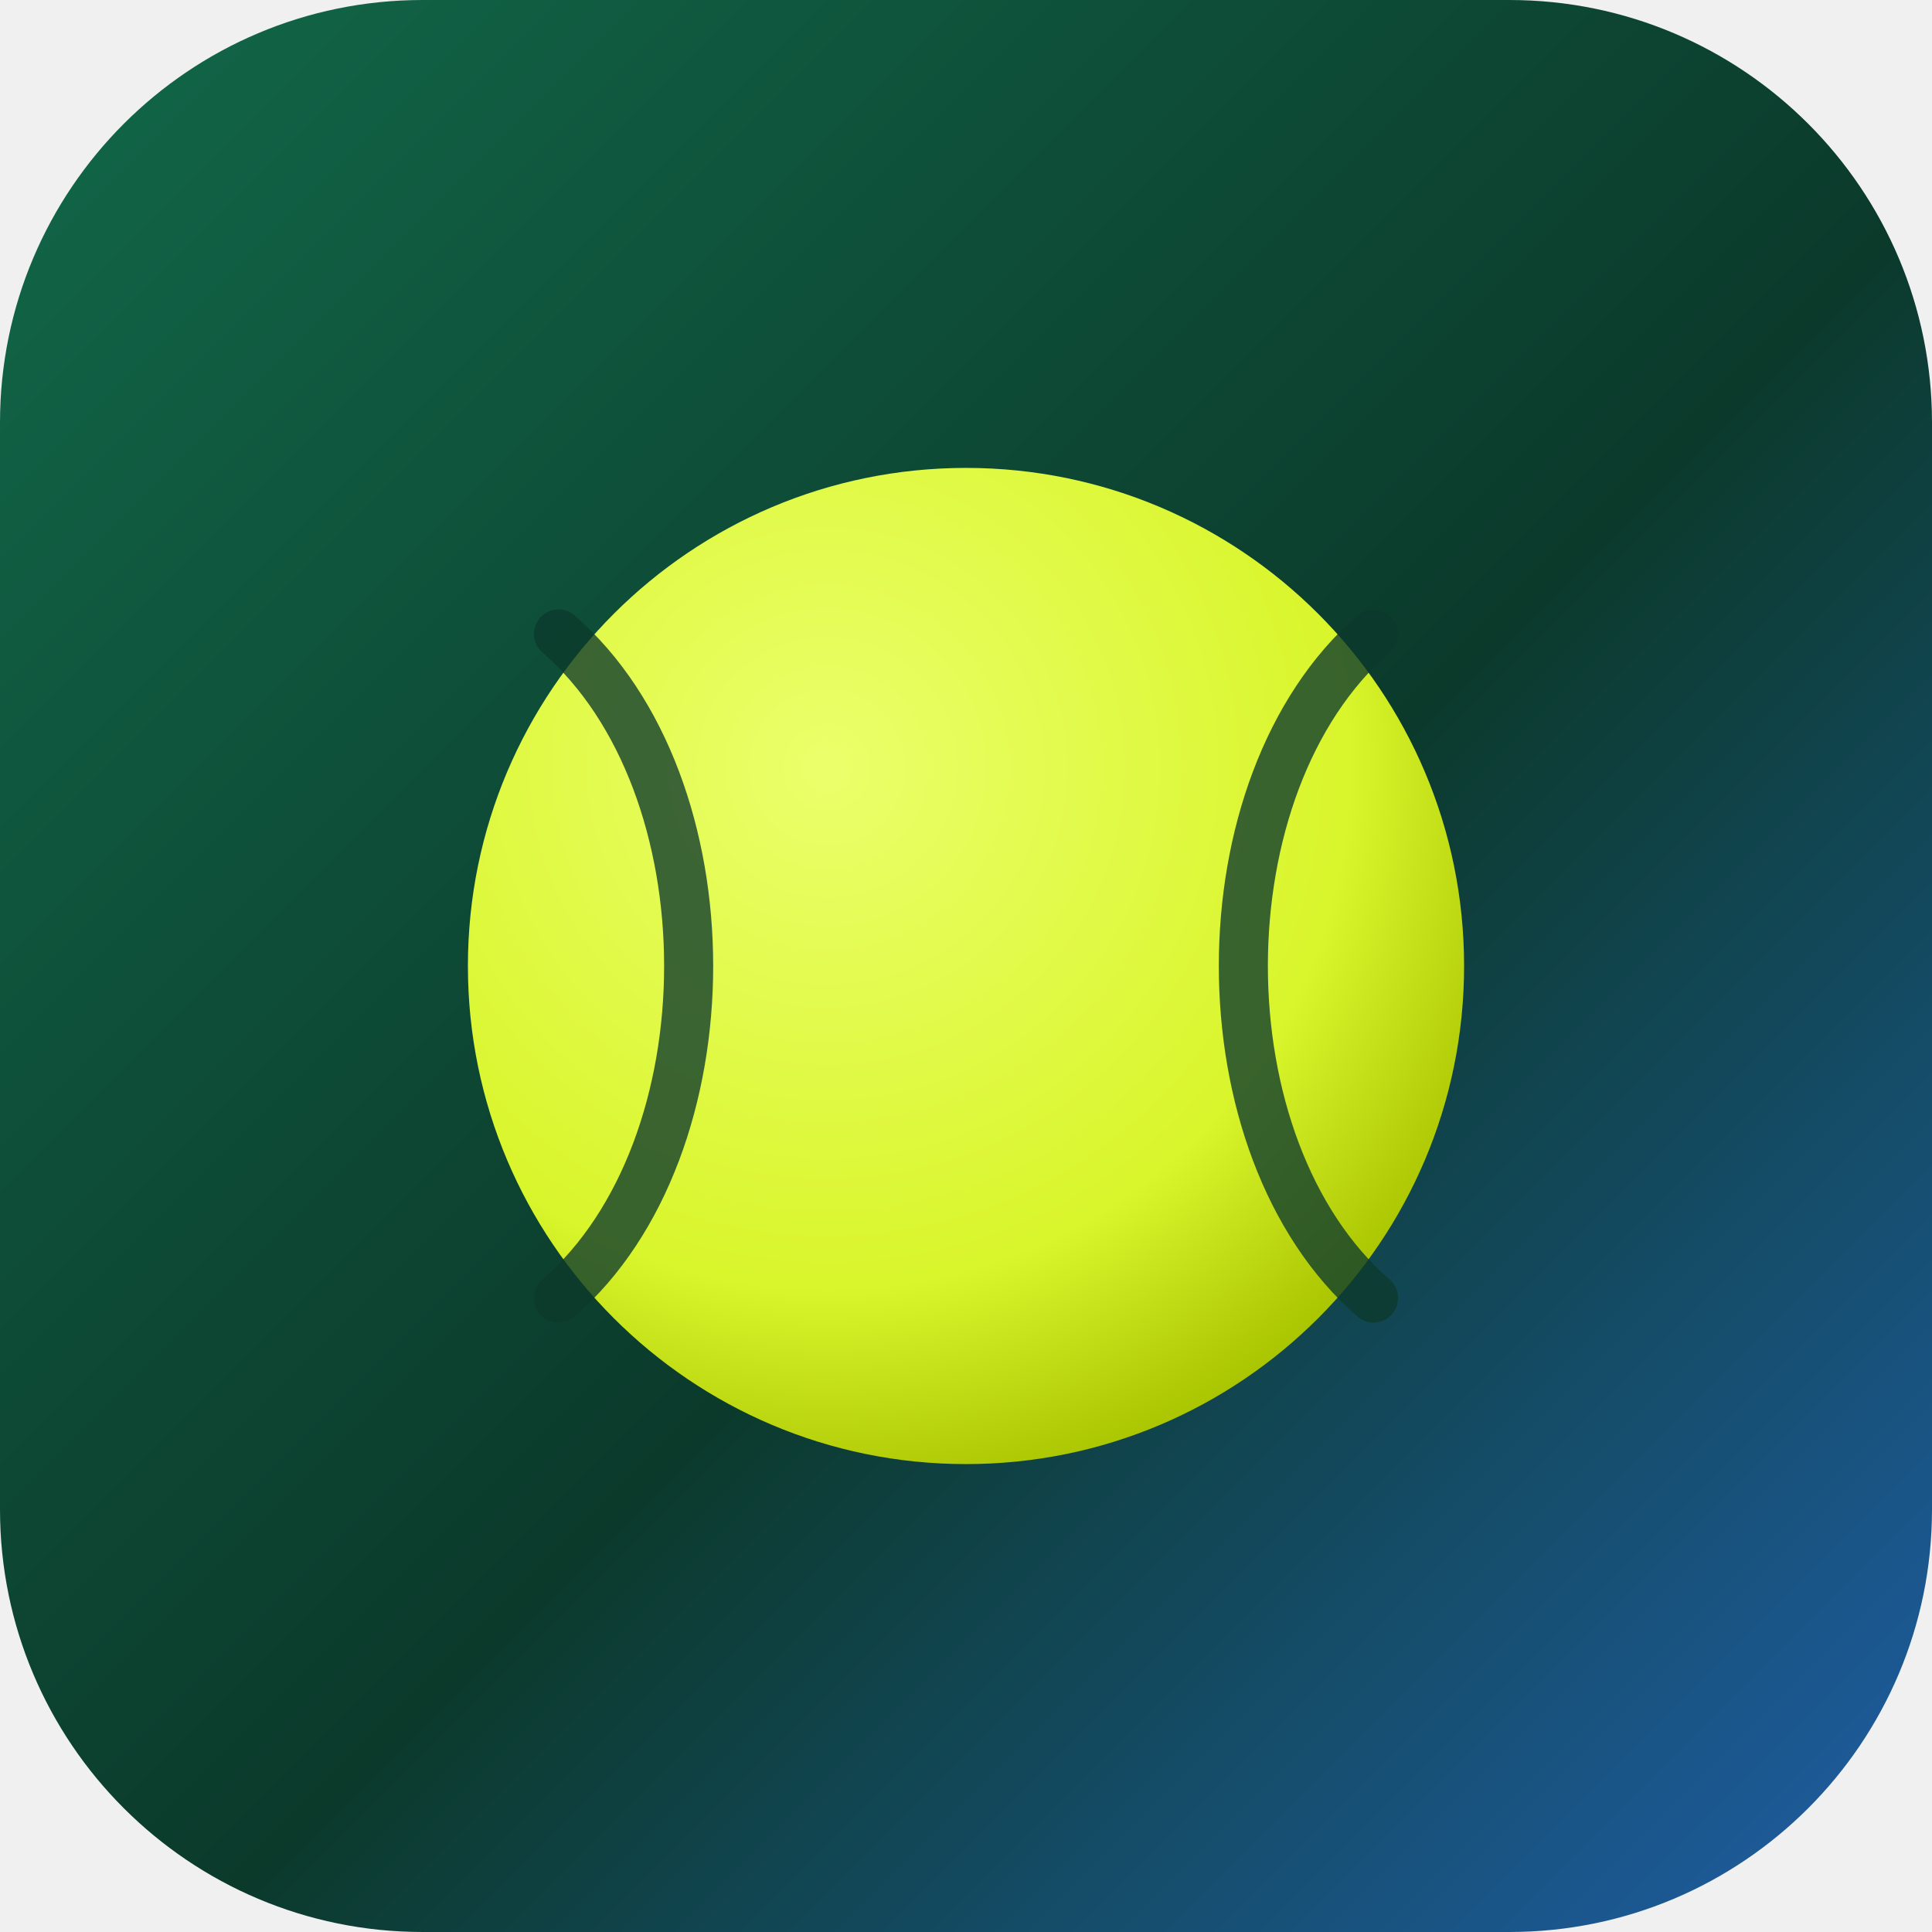
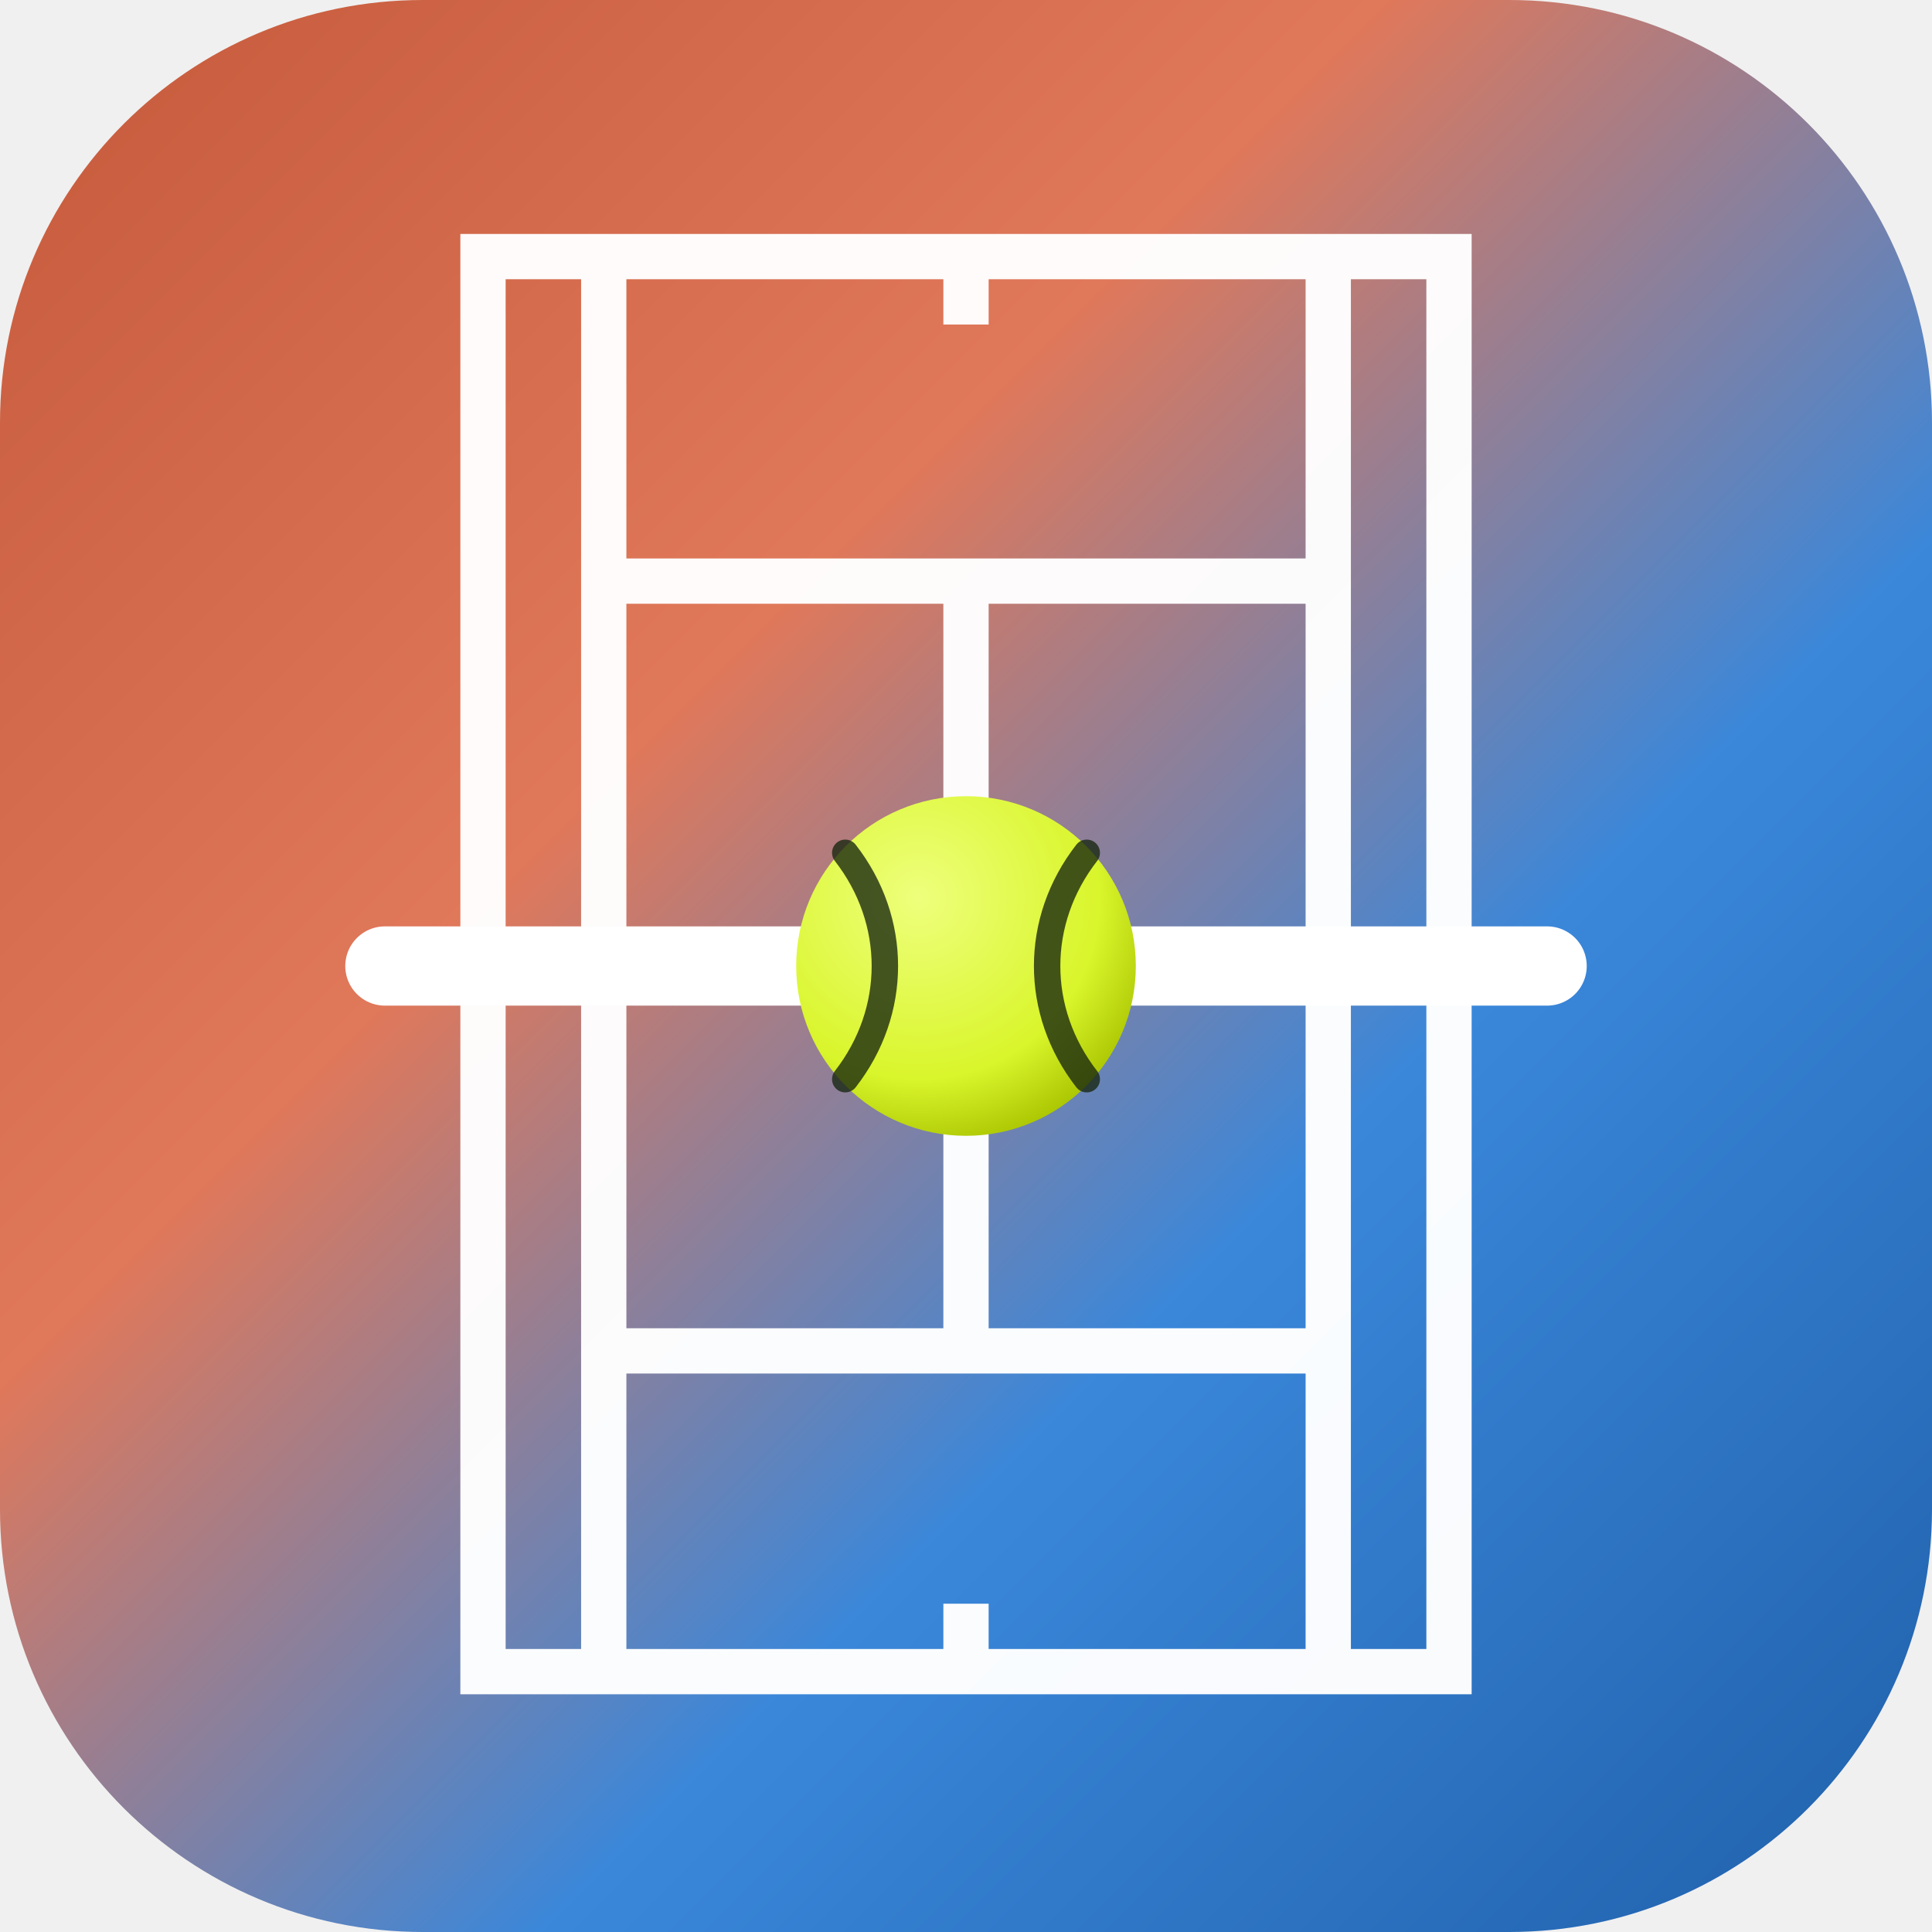
<svg xmlns="http://www.w3.org/2000/svg" viewBox="0 0 512 512">
  <defs>
-     <linearGradient id="bg" x1="0" y1="0" x2="1" y2="1">
-       <stop offset="0%" stop-color="#12694A" />
-       <stop offset="55%" stop-color="#0B3A2B" />
+     <linearGradient id="court" x1="0" y1="0" x2="1" y2="1">
+       <stop offset="0%" stop-color="#C4593A" />
+       <stop offset="36%" stop-color="#E0785A" />
+       <stop offset="64%" stop-color="#3A87DA" />
      <stop offset="100%" stop-color="#1F5FA9" />
    </linearGradient>
-     <radialGradient id="ball" cx="36%" cy="30%" r="75%">
-       <stop offset="0%" stop-color="#EBFF6B" />
+     <radialGradient id="ball" cx="36%" cy="30%" r="76%">
+       <stop offset="0%" stop-color="#EEFF7C" />
      <stop offset="70%" stop-color="#D9F52B" />
      <stop offset="100%" stop-color="#A9C400" />
    </radialGradient>
  </defs>
-   <rect width="512" height="512" rx="112" fill="url(#bg)" />
-   <circle cx="256" cy="256" r="132" fill="url(#ball)" />
-   <g fill="none" stroke="#0B3A2B" stroke-width="13" stroke-linecap="round" opacity=".78">
-     <path d="M148 168c46 40 46 136 0 176" />
-     <path d="M364 168c-46 40-46 136 0 176" />
+   <rect width="512" height="512" rx="112" fill="url(#court)" />
+   <g fill="none" stroke="#fff" stroke-width="12" opacity=".97">
+     <rect x="128" y="68" width="256" height="375" />
+     <path d="M160 68v375M352 68v375" />
+     <path d="M160 154h192M160 358h192" />
+     <path d="M256 154v204" />
+     <path d="M256 68v18M256 425v18" />
+   </g>
+   <path d="M102 256h308" stroke="#fff" stroke-width="21" stroke-linecap="round" />
+   <circle cx="256" cy="256" r="45" fill="url(#ball)" />
+   <g fill="none" stroke="#16250E" stroke-width="7" stroke-linecap="round" opacity=".78">
+     <path d="M224 226c14 18 14 42 0 60" />
+     <path d="M288 226c-14 18-14 42 0 60" />
  </g>
</svg>
